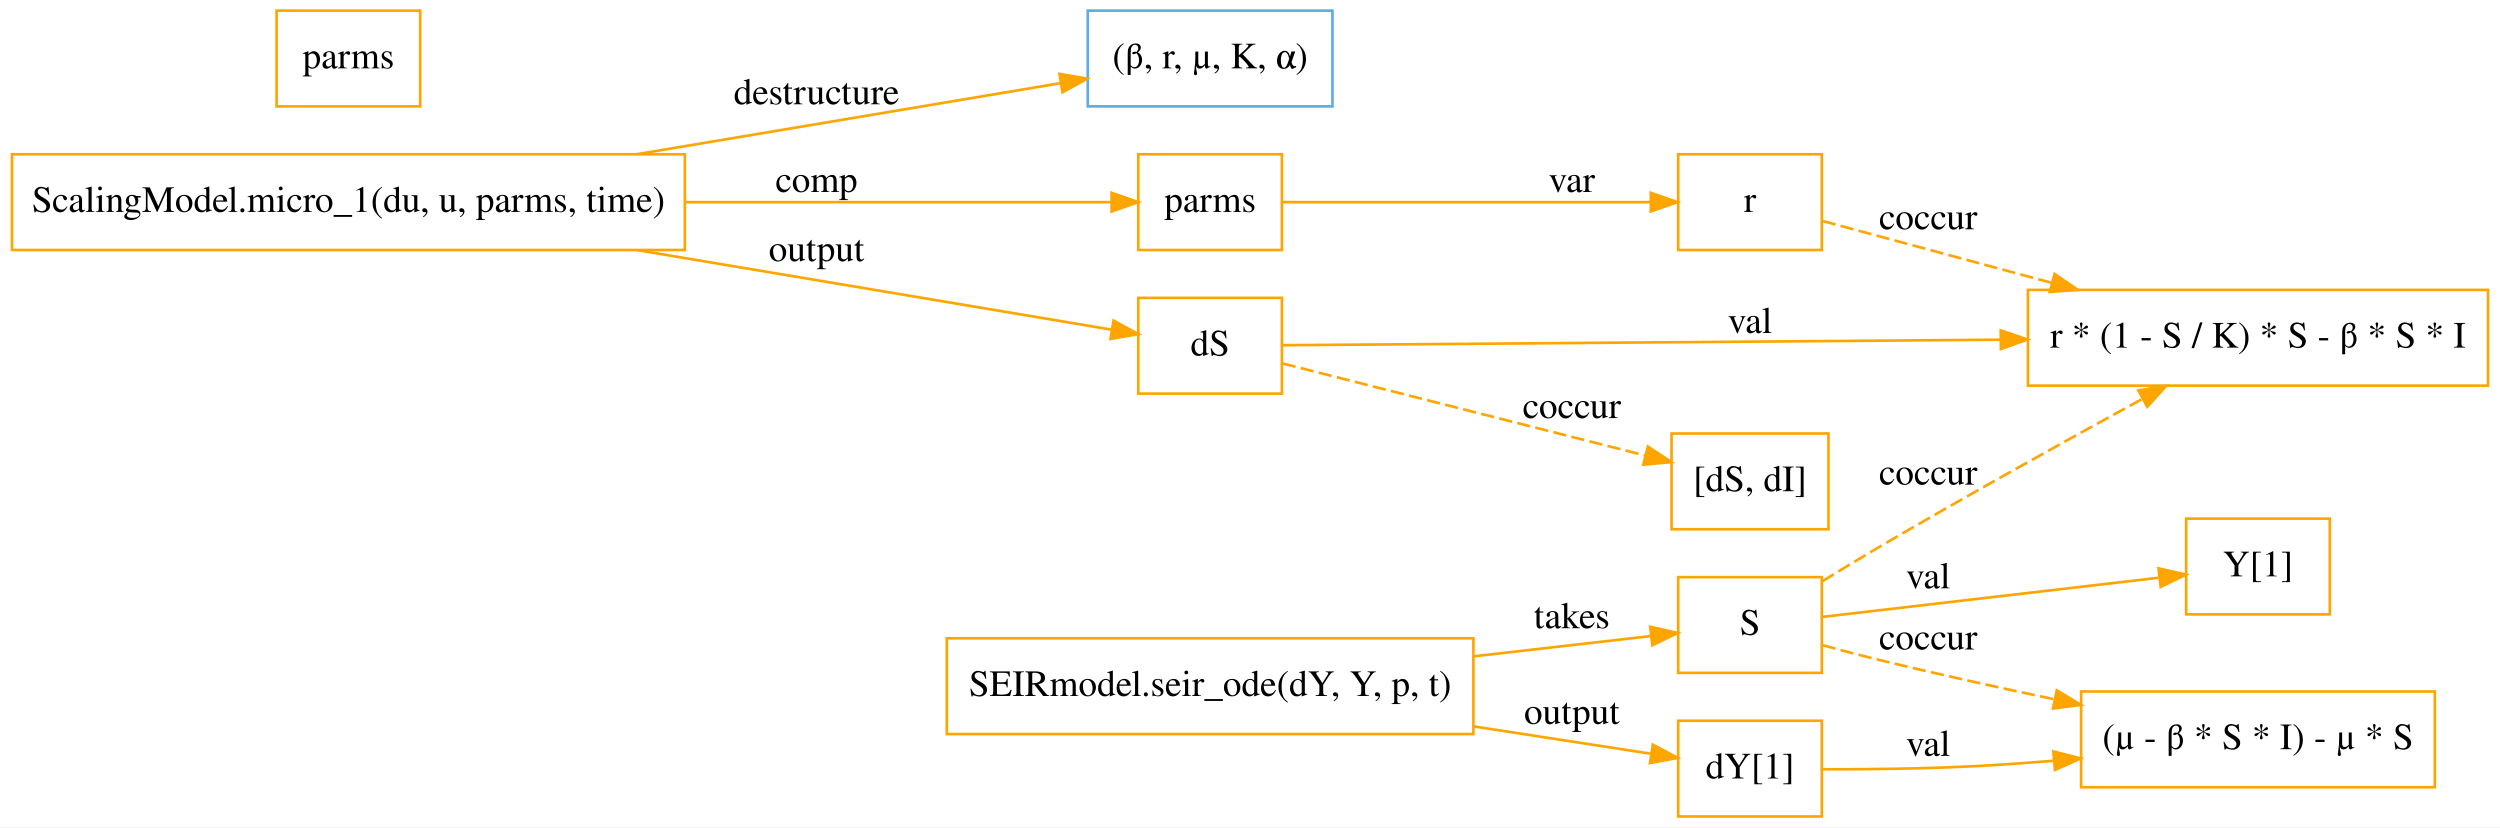
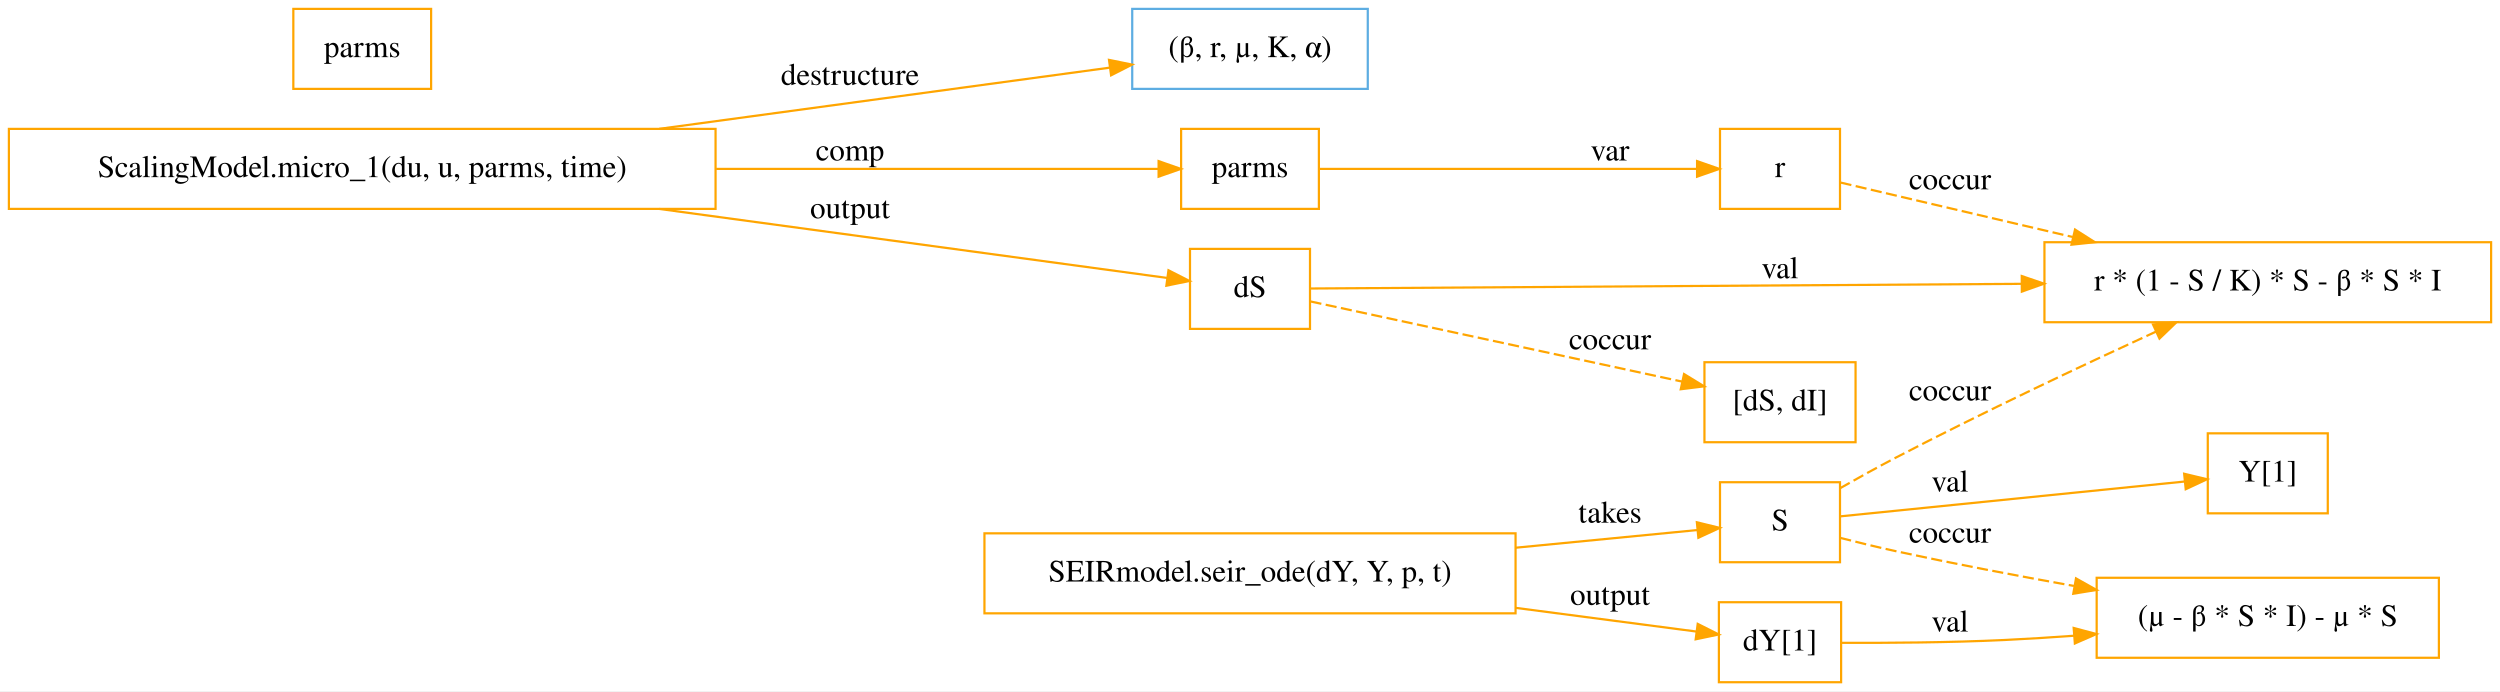
- <svg xmlns="http://www.w3.org/2000/svg" width="940pt" height="311pt" viewBox="0.00 0.00 940.00 311.00">
+ <svg xmlns="http://www.w3.org/2000/svg" width="1125pt" height="311pt" viewBox="0.00 0.00 1125.00 311.00">
  <g id="graph0" class="graph" transform="scale(1 1) rotate(0) translate(4 307)">
-     <polygon fill="white" stroke="none" points="-4,4 -4,-307 936,-307 936,4 -4,4" />
+     <polygon fill="white" stroke="none" points="-4,4 -4,-307 1121,-307 1121,4 -4,4" />
    <g id="node1" class="node">
-       <polygon fill="none" stroke="#5dade2" points="497,-303 405,-303 405,-267 497,-267 497,-303" />
-       <text text-anchor="middle" x="451" y="-281.3" font-family="Times,serif" font-size="14.00">(β, r, μ, K, α)</text>
+       <polygon fill="none" stroke="#5dade2" points="611.5,-303 505.5,-303 505.5,-267 611.5,-267 611.5,-303" />
+       <text text-anchor="middle" x="558.5" y="-281.3" font-family="Times,serif" font-size="14.00">(β, r, μ, K, α)</text>
    </g>
    <g id="node2" class="node">
-       <polygon fill="none" stroke="orange" points="154,-303 100,-303 100,-267 154,-267 154,-303" />
-       <text text-anchor="middle" x="127" y="-281.3" font-family="Times,serif" font-size="14.00">parms</text>
+       <polygon fill="none" stroke="orange" points="190,-303 128,-303 128,-267 190,-267 190,-303" />
+       <text text-anchor="middle" x="159" y="-281.3" font-family="Times,serif" font-size="14.00">parms</text>
    </g>
    <g id="node3" class="node">
-       <polygon fill="none" stroke="orange" points="478,-249 424,-249 424,-213 478,-213 478,-249" />
-       <text text-anchor="middle" x="451" y="-227.3" font-family="Times,serif" font-size="14.00">parms</text>
+       <polygon fill="none" stroke="orange" points="589.5,-249 527.5,-249 527.5,-213 589.5,-213 589.5,-249" />
+       <text text-anchor="middle" x="558.5" y="-227.3" font-family="Times,serif" font-size="14.00">parms</text>
    </g>
    <g id="node4" class="node">
-       <polygon fill="none" stroke="orange" points="681,-249 627,-249 627,-213 681,-213 681,-249" />
-       <text text-anchor="middle" x="654" y="-227.3" font-family="Times,serif" font-size="14.00">r</text>
+       <polygon fill="none" stroke="orange" points="824,-249 770,-249 770,-213 824,-213 824,-249" />
+       <text text-anchor="middle" x="797" y="-227.3" font-family="Times,serif" font-size="14.00">r</text>
    </g>
    <g id="edge1" class="edge">
-       <path fill="none" stroke="orange" d="M478.277,-231C513.639,-231 576.7,-231 616.608,-231" />
-       <polygon fill="orange" stroke="orange" points="616.716,-234.5 626.716,-231 616.716,-227.5 616.716,-234.5" />
-       <text text-anchor="middle" x="587" y="-234.8" font-family="Times,serif" font-size="14.00">var</text>
+       <path fill="none" stroke="orange" d="M589.934,-231C633.337,-231 712.899,-231 759.44,-231" />
+       <polygon fill="orange" stroke="orange" points="759.683,-234.5 769.683,-231 759.683,-227.5 759.683,-234.5" />
+       <text text-anchor="middle" x="720.5" y="-234.8" font-family="Times,serif" font-size="14.00">var</text>
    </g>
    <g id="node6" class="node">
-       <polygon fill="none" stroke="orange" points="931.5,-198 758.5,-198 758.5,-162 931.5,-162 931.5,-198" />
-       <text text-anchor="middle" x="845" y="-176.3" font-family="Times,serif" font-size="14.00">r * (1 - S / K) * S - β * S * I</text>
+       <polygon fill="none" stroke="orange" points="1117,-198 916,-198 916,-162 1117,-162 1117,-198" />
+       <text text-anchor="middle" x="1016.5" y="-176.3" font-family="Times,serif" font-size="14.00">r * (1 - S / K) * S - β * S * I</text>
    </g>
    <g id="edge10" class="edge">
-       <path fill="none" stroke="orange" stroke-dasharray="5,2" d="M681.28,-223.909C703.612,-217.883 736.827,-208.92 767.437,-200.66" />
-       <polygon fill="orange" stroke="orange" points="768.523,-203.992 777.266,-198.008 766.699,-197.234 768.523,-203.992" />
-       <text text-anchor="middle" x="721" y="-220.8" font-family="Times,serif" font-size="14.00">coccur</text>
+       <path fill="none" stroke="orange" stroke-dasharray="5,2" d="M824.236,-224.848C850.165,-218.768 891.276,-209.128 928.75,-200.341" />
+       <polygon fill="orange" stroke="orange" points="929.759,-203.7 938.696,-198.009 928.161,-196.885 929.759,-203.7" />
+       <text text-anchor="middle" x="873.5" y="-221.8" font-family="Times,serif" font-size="14.00">coccur</text>
    </g>
    <g id="node5" class="node">
-       <polygon fill="none" stroke="orange" points="478,-195 424,-195 424,-159 478,-159 478,-195" />
-       <text text-anchor="middle" x="451" y="-173.3" font-family="Times,serif" font-size="14.00">dS</text>
+       <polygon fill="none" stroke="orange" points="585.5,-195 531.5,-195 531.5,-159 585.5,-159 585.5,-195" />
+       <text text-anchor="middle" x="558.5" y="-173.3" font-family="Times,serif" font-size="14.00">dS</text>
    </g>
    <g id="edge2" class="edge">
-       <path fill="none" stroke="orange" d="M478.024,-177.199C532.112,-177.613 659.051,-178.585 748.184,-179.267" />
-       <polygon fill="orange" stroke="orange" points="748.288,-182.768 758.314,-179.344 748.341,-175.768 748.288,-182.768" />
-       <text text-anchor="middle" x="654" y="-181.8" font-family="Times,serif" font-size="14.00">val</text>
+       <path fill="none" stroke="orange" d="M585.654,-177.172C646.337,-177.571 799.609,-178.58 905.694,-179.278" />
+       <polygon fill="orange" stroke="orange" points="905.786,-182.778 915.809,-179.344 905.832,-175.778 905.786,-182.778" />
+       <text text-anchor="middle" x="797" y="-181.8" font-family="Times,serif" font-size="14.00">val</text>
    </g>
    <g id="node7" class="node">
-       <polygon fill="none" stroke="orange" points="683.5,-144 624.5,-144 624.5,-108 683.5,-108 683.5,-144" />
-       <text text-anchor="middle" x="654" y="-122.3" font-family="Times,serif" font-size="14.00">[dS, dI]</text>
+       <polygon fill="none" stroke="orange" points="831,-144 763,-144 763,-108 831,-108 831,-144" />
+       <text text-anchor="middle" x="797" y="-122.3" font-family="Times,serif" font-size="14.00">[dS, dI]</text>
    </g>
    <g id="edge12" class="edge">
-       <path fill="none" stroke="orange" stroke-dasharray="5,2" d="M478.277,-170.333C513.029,-161.515 574.532,-145.91 614.523,-135.763" />
-       <polygon fill="orange" stroke="orange" points="615.613,-139.097 624.445,-133.245 613.891,-132.312 615.613,-139.097" />
-       <text text-anchor="middle" x="587" y="-149.8" font-family="Times,serif" font-size="14.00">coccur</text>
+       <path fill="none" stroke="orange" stroke-dasharray="5,2" d="M585.713,-171.347C626.134,-162.631 704.101,-145.818 752.904,-135.293" />
+       <polygon fill="orange" stroke="orange" points="753.814,-138.678 762.851,-133.148 752.338,-131.835 753.814,-138.678" />
+       <text text-anchor="middle" x="720.5" y="-149.8" font-family="Times,serif" font-size="14.00">coccur</text>
    </g>
    <g id="node8" class="node">
-       <polygon fill="none" stroke="orange" points="253.5,-249 0.5,-249 0.5,-213 253.5,-213 253.5,-249" />
-       <text text-anchor="middle" x="127" y="-227.3" font-family="Times,serif" font-size="14.00">ScalingModel.micro_1(du, u, parms, time)</text>
+       <polygon fill="none" stroke="orange" points="318,-249 2.84217e-14,-249 2.84217e-14,-213 318,-213 318,-249" />
+       <text text-anchor="middle" x="159" y="-227.3" font-family="Times,serif" font-size="14.00">ScalingModel.micro_1(du, u, parms, time)</text>
    </g>
    <g id="edge3" class="edge">
-       <path fill="none" stroke="orange" d="M235.669,-249.056C288.985,-257.998 351.098,-268.414 394.691,-275.725" />
-       <polygon fill="orange" stroke="orange" points="394.363,-279.218 404.804,-277.421 395.521,-272.315 394.363,-279.218" />
-       <text text-anchor="middle" x="303" y="-267.8" font-family="Times,serif" font-size="14.00">destructure</text>
+       <path fill="none" stroke="orange" d="M292.638,-249.019C361.041,-258.311 441.234,-269.205 495.312,-276.552" />
+       <polygon fill="orange" stroke="orange" points="495.052,-280.049 505.432,-277.927 495.995,-273.112 495.052,-280.049" />
+       <text text-anchor="middle" x="378.5" y="-268.8" font-family="Times,serif" font-size="14.00">destructure</text>
    </g>
    <g id="edge4" class="edge">
-       <path fill="none" stroke="orange" d="M253.877,-231C311.275,-231 374.935,-231 413.711,-231" />
-       <polygon fill="orange" stroke="orange" points="413.963,-234.5 423.963,-231 413.962,-227.5 413.963,-234.5" />
-       <text text-anchor="middle" x="303" y="-234.8" font-family="Times,serif" font-size="14.00">comp</text>
+       <path fill="none" stroke="orange" d="M318.245,-231C390.706,-231 470.668,-231 517.362,-231" />
+       <polygon fill="orange" stroke="orange" points="517.368,-234.5 527.368,-231 517.368,-227.5 517.368,-234.5" />
+       <text text-anchor="middle" x="378.5" y="-234.8" font-family="Times,serif" font-size="14.00">comp</text>
    </g>
    <g id="edge5" class="edge">
-       <path fill="none" stroke="orange" d="M235.669,-212.944C297.487,-202.577 371.13,-190.227 414.02,-183.034" />
-       <polygon fill="orange" stroke="orange" points="414.695,-186.47 423.978,-181.364 413.537,-179.566 414.695,-186.47" />
-       <text text-anchor="middle" x="303" y="-208.8" font-family="Times,serif" font-size="14.00">output</text>
+       <path fill="none" stroke="orange" d="M292.638,-212.981C373.113,-202.049 469.907,-188.899 521.295,-181.918" />
+       <polygon fill="orange" stroke="orange" points="521.811,-185.38 531.249,-180.566 520.869,-178.444 521.811,-185.38" />
+       <text text-anchor="middle" x="378.5" y="-208.8" font-family="Times,serif" font-size="14.00">output</text>
    </g>
    <g id="node9" class="node">
-       <polygon fill="none" stroke="orange" points="681,-90 627,-90 627,-54 681,-54 681,-90" />
-       <text text-anchor="middle" x="654" y="-68.3" font-family="Times,serif" font-size="14.00">S</text>
+       <polygon fill="none" stroke="orange" points="824,-90 770,-90 770,-54 824,-54 824,-90" />
+       <text text-anchor="middle" x="797" y="-68.3" font-family="Times,serif" font-size="14.00">S</text>
    </g>
    <g id="edge11" class="edge">
-       <path fill="none" stroke="orange" stroke-dasharray="5,2" d="M681.223,-88.469C687.958,-92.619 695.218,-97.024 702,-101 735.16,-120.441 773.248,-141.567 801.624,-157.076" />
-       <polygon fill="orange" stroke="orange" points="800.022,-160.189 810.477,-161.905 803.374,-154.044 800.022,-160.189" />
-       <text text-anchor="middle" x="721" y="-124.8" font-family="Times,serif" font-size="14.00">coccur</text>
+       <path fill="none" stroke="orange" stroke-dasharray="5,2" d="M824.003,-87.278C831.958,-91.818 840.779,-96.72 849,-101 887.91,-121.258 932.902,-142.478 966.299,-157.818" />
+       <polygon fill="orange" stroke="orange" points="964.847,-161.002 975.396,-161.983 967.761,-154.638 964.847,-161.002" />
+       <text text-anchor="middle" x="873.5" y="-126.8" font-family="Times,serif" font-size="14.00">coccur</text>
    </g>
    <g id="node10" class="node">
-       <polygon fill="none" stroke="orange" points="872,-112 818,-112 818,-76 872,-76 872,-112" />
-       <text text-anchor="middle" x="845" y="-90.3" font-family="Times,serif" font-size="14.00">Y[1]</text>
+       <polygon fill="none" stroke="orange" points="1043.5,-112 989.5,-112 989.5,-76 1043.5,-76 1043.5,-112" />
+       <text text-anchor="middle" x="1016.5" y="-90.3" font-family="Times,serif" font-size="14.00">Y[1]</text>
    </g>
    <g id="edge6" class="edge">
-       <path fill="none" stroke="orange" d="M681.28,-75.059C714.144,-78.885 770.581,-85.454 807.592,-89.762" />
-       <polygon fill="orange" stroke="orange" points="807.606,-93.287 817.944,-90.967 808.415,-86.334 807.606,-93.287" />
-       <text text-anchor="middle" x="721" y="-85.8" font-family="Times,serif" font-size="14.00">val</text>
+       <path fill="none" stroke="orange" d="M824.236,-74.654C862.856,-78.56 935.157,-85.873 978.954,-90.303" />
+       <polygon fill="orange" stroke="orange" points="978.87,-93.813 989.171,-91.337 979.574,-86.848 978.87,-93.813" />
+       <text text-anchor="middle" x="873.5" y="-85.8" font-family="Times,serif" font-size="14.00">val</text>
    </g>
    <g id="node12" class="node">
-       <polygon fill="none" stroke="orange" points="911.5,-47 778.5,-47 778.5,-11 911.5,-11 911.5,-47" />
-       <text text-anchor="middle" x="845" y="-25.3" font-family="Times,serif" font-size="14.00">(μ - β * S * I) - μ * S</text>
+       <polygon fill="none" stroke="orange" points="1093.5,-47 939.5,-47 939.5,-11 1093.5,-11 1093.5,-47" />
+       <text text-anchor="middle" x="1016.5" y="-25.3" font-family="Times,serif" font-size="14.00">(μ - β * S * I) - μ * S</text>
    </g>
    <g id="edge13" class="edge">
-       <path fill="none" stroke="orange" stroke-dasharray="5,2" d="M681.275,-64.425C688.009,-62.568 695.255,-60.644 702,-59 723.451,-53.773 746.853,-48.609 768.358,-44.078" />
-       <polygon fill="orange" stroke="orange" points="769.345,-47.448 778.417,-41.975 767.913,-40.596 769.345,-47.448" />
-       <text text-anchor="middle" x="721" y="-62.8" font-family="Times,serif" font-size="14.00">coccur</text>
+       <path fill="none" stroke="orange" stroke-dasharray="5,2" d="M824.122,-64.96C832.082,-62.918 840.875,-60.765 849,-59 874.972,-53.358 903.386,-47.956 929.271,-43.329" />
+       <polygon fill="orange" stroke="orange" points="930.197,-46.72 939.434,-41.529 928.976,-39.827 930.197,-46.72" />
+       <text text-anchor="middle" x="873.5" y="-62.8" font-family="Times,serif" font-size="14.00">coccur</text>
    </g>
    <g id="node11" class="node">
-       <polygon fill="none" stroke="orange" points="681,-36 627,-36 627,-0 681,-0 681,-36" />
-       <text text-anchor="middle" x="654" y="-14.3" font-family="Times,serif" font-size="14.00">dY[1]</text>
+       <polygon fill="none" stroke="orange" points="824.5,-36 769.5,-36 769.5,-0 824.5,-0 824.5,-36" />
+       <text text-anchor="middle" x="797" y="-14.3" font-family="Times,serif" font-size="14.00">dY[1]</text>
    </g>
    <g id="edge7" class="edge">
-       <path fill="none" stroke="orange" d="M681.06,-17.74C697.89,-17.712 720.253,-17.936 740,-19 749.111,-19.491 758.658,-20.175 768.116,-20.957" />
-       <polygon fill="orange" stroke="orange" points="768.056,-24.465 778.321,-21.84 768.66,-17.491 768.056,-24.465" />
-       <text text-anchor="middle" x="721" y="-22.8" font-family="Times,serif" font-size="14.00">val</text>
+       <path fill="none" stroke="orange" d="M824.755,-17.724C844.904,-17.648 873.2,-17.822 898,-19 908.151,-19.482 918.782,-20.153 929.327,-20.922" />
+       <polygon fill="orange" stroke="orange" points="929.156,-24.419 939.392,-21.686 929.685,-17.439 929.156,-24.419" />
+       <text text-anchor="middle" x="873.5" y="-22.8" font-family="Times,serif" font-size="14.00">val</text>
    </g>
    <g id="node13" class="node">
-       <polygon fill="none" stroke="orange" points="550,-67 352,-67 352,-31 550,-31 550,-67" />
-       <text text-anchor="middle" x="451" y="-45.3" font-family="Times,serif" font-size="14.00">SEIRmodel.seir_ode(dY, Y, p, t)</text>
+       <polygon fill="none" stroke="orange" points="678,-67 439,-67 439,-31 678,-31 678,-67" />
+       <text text-anchor="middle" x="558.5" y="-45.3" font-family="Times,serif" font-size="14.00">SEIRmodel.seir_ode(dY, Y, p, t)</text>
    </g>
    <g id="edge8" class="edge">
-       <path fill="none" stroke="orange" d="M550.145,-60.23C573.914,-62.95 597.858,-65.69 616.657,-67.841" />
-       <polygon fill="orange" stroke="orange" points="616.48,-71.344 626.813,-69.004 617.276,-64.389 616.48,-71.344" />
-       <text text-anchor="middle" x="587" y="-70.8" font-family="Times,serif" font-size="14.00">takes</text>
+       <path fill="none" stroke="orange" d="M678.096,-60.534C707.81,-63.423 737.494,-66.31 759.645,-68.464" />
+       <polygon fill="orange" stroke="orange" points="759.589,-71.975 769.881,-69.46 760.267,-65.008 759.589,-71.975" />
+       <text text-anchor="middle" x="720.5" y="-71.8" font-family="Times,serif" font-size="14.00">takes</text>
    </g>
    <g id="edge9" class="edge">
-       <path fill="none" stroke="orange" d="M550.145,-33.863C574.024,-30.18 598.081,-26.47 616.919,-23.565" />
-       <polygon fill="orange" stroke="orange" points="617.463,-27.022 626.813,-22.039 616.396,-20.104 617.463,-27.022" />
-       <text text-anchor="middle" x="587" y="-34.8" font-family="Times,serif" font-size="14.00">output</text>
+       <path fill="none" stroke="orange" d="M678.096,-33.455C707.746,-29.568 737.367,-25.686 759.502,-22.784" />
+       <polygon fill="orange" stroke="orange" points="759.966,-26.253 769.426,-21.483 759.056,-19.313 759.966,-26.253" />
+       <text text-anchor="middle" x="720.5" y="-34.8" font-family="Times,serif" font-size="14.00">output</text>
    </g>
  </g>
</svg>
